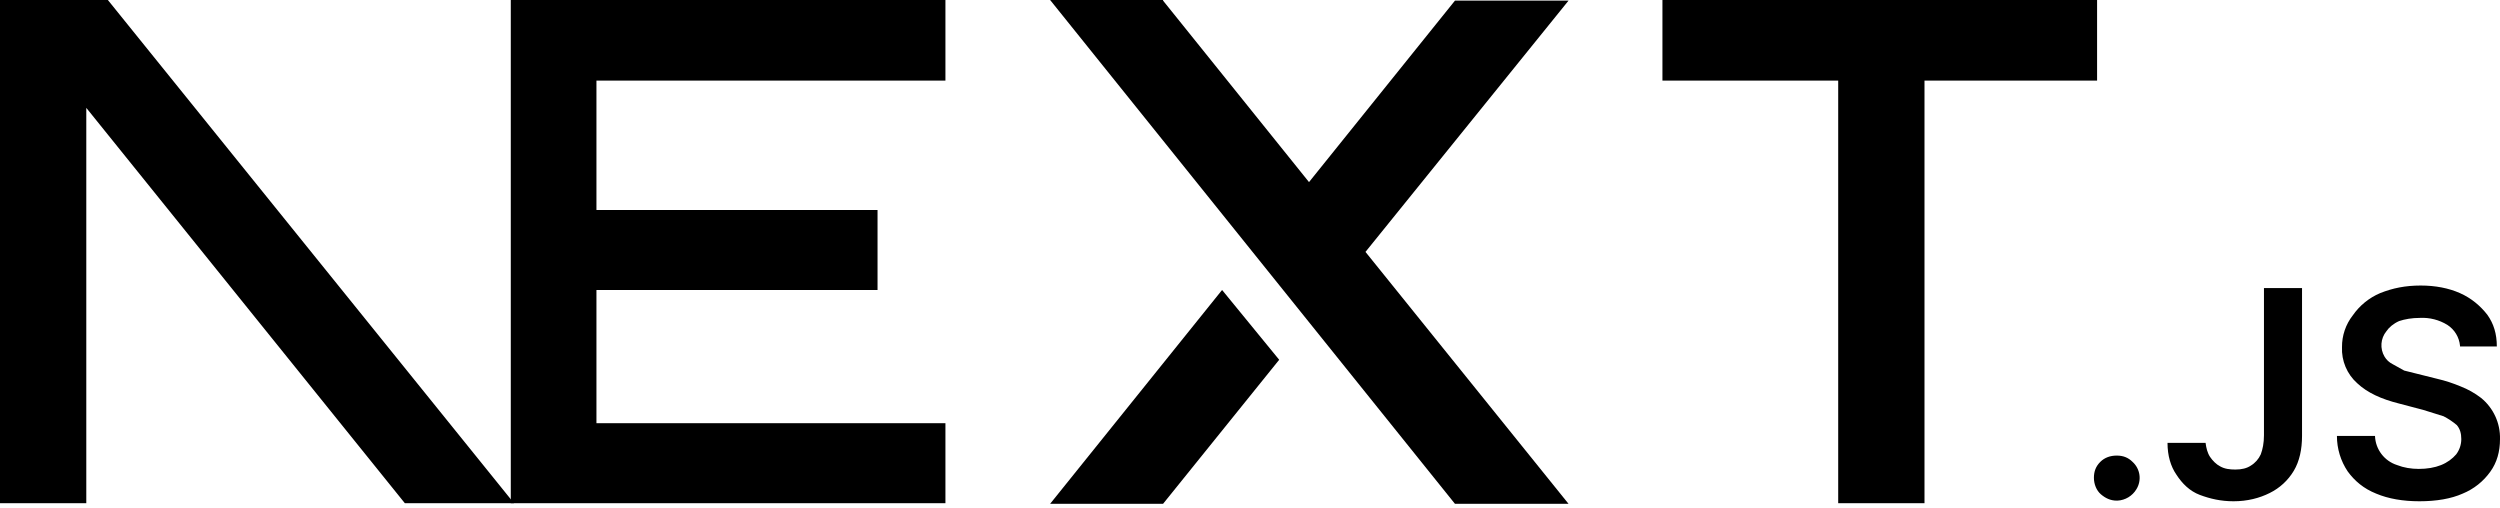
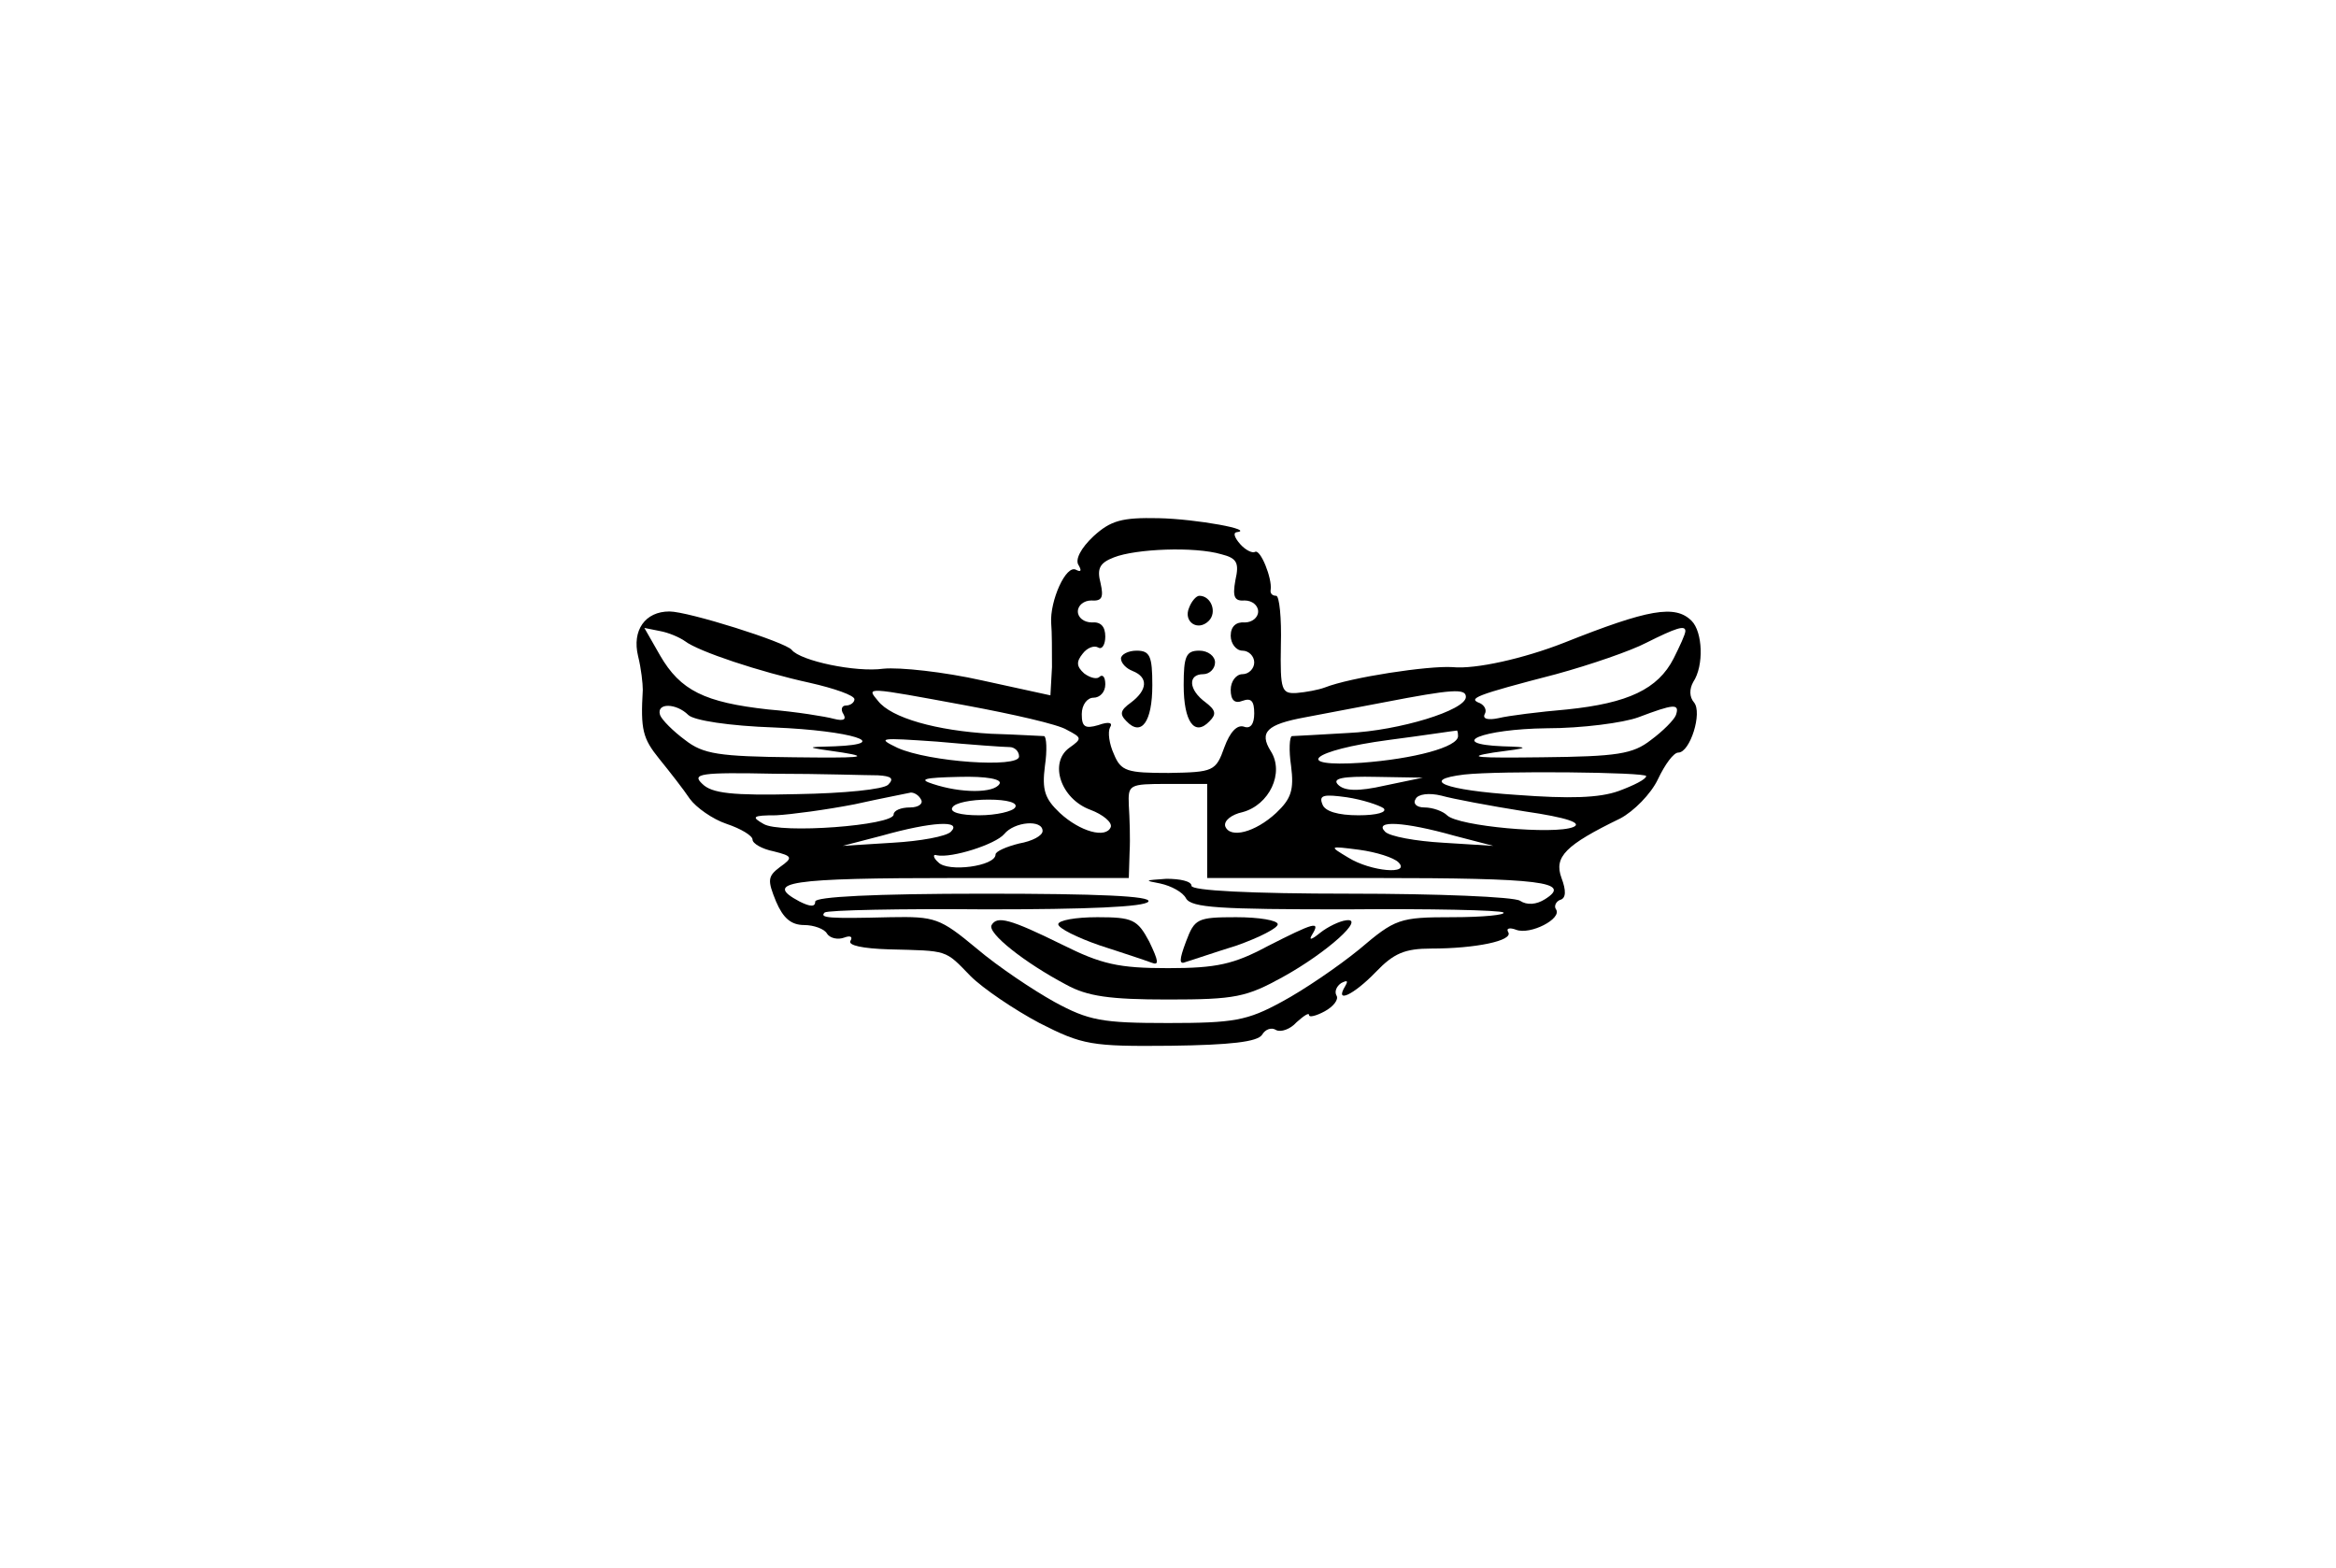
- <svg xmlns="http://www.w3.org/2000/svg" fill="none" viewBox="0 0 394 80">
-   <path fill="#000" d="M262 0h68.5v12.7h-27.2v66.6h-13.6V12.7H262V0ZM149 0v12.7H94v20.4h44.3v12.6H94v21h55v12.6H80.5V0h68.7zm34.3 0h-17.8l63.8 79.4h17.9l-32-39.7 32-39.6h-17.9l-23 28.6-23-28.6zm18.3 56.7-9-11-27.1 33.7h17.8l18.3-22.7z" />
-   <path fill="#000" d="M81 79.3 17 0H0v79.3h13.6V17l50.2 62.3H81Zm252.6-.4c-1 0-1.8-.4-2.5-1s-1.1-1.6-1.1-2.6.3-1.8 1-2.5 1.6-1 2.6-1 1.8.3 2.5 1a3.4 3.4 0 0 1 .6 4.3 3.7 3.7 0 0 1-3 1.8zm23.2-33.5h6v23.3c0 2.1-.4 4-1.3 5.5a9.1 9.1 0 0 1-3.8 3.5c-1.6.8-3.5 1.3-5.7 1.3-2 0-3.7-.4-5.3-1s-2.8-1.8-3.7-3.2c-.9-1.3-1.4-3-1.4-5h6c.1.8.3 1.6.7 2.2s1 1.2 1.6 1.5c.7.4 1.5.5 2.4.5 1 0 1.8-.2 2.4-.6a4 4 0 0 0 1.6-1.8c.3-.8.5-1.8.5-3V45.5zm30.9 9.1a4.4 4.4 0 0 0-2-3.3 7.5 7.5 0 0 0-4.3-1.1c-1.3 0-2.4.2-3.3.5-.9.4-1.6 1-2 1.6a3.5 3.5 0 0 0-.3 4c.3.5.7.9 1.3 1.2l1.8 1 2 .5 3.2.8c1.3.3 2.5.7 3.7 1.2a13 13 0 0 1 3.2 1.8 8.1 8.1 0 0 1 3 6.5c0 2-.5 3.7-1.5 5.1a10 10 0 0 1-4.4 3.5c-1.8.8-4.1 1.2-6.8 1.2-2.6 0-4.9-.4-6.8-1.2-2-.8-3.4-2-4.5-3.5a10 10 0 0 1-1.7-5.6h6a5 5 0 0 0 3.5 4.6c1 .4 2.2.6 3.4.6 1.3 0 2.5-.2 3.5-.6 1-.4 1.8-1 2.4-1.7a4 4 0 0 0 .8-2.4c0-.9-.2-1.6-.7-2.2a11 11 0 0 0-2.1-1.4l-3.2-1-3.8-1c-2.8-.7-5-1.7-6.6-3.2a7.2 7.2 0 0 1-2.4-5.7 8 8 0 0 1 1.7-5 10 10 0 0 1 4.3-3.5c2-.8 4-1.2 6.4-1.2 2.3 0 4.4.4 6.2 1.2 1.8.8 3.2 2 4.3 3.4 1 1.4 1.5 3 1.5 5h-5.8z" />
+ <svg xmlns="http://www.w3.org/2000/svg" version="1.0" width="298pt" height="200pt" viewBox="0 0 298 200" preserveAspectRatio="xMidYMid meet">
+   <g transform="translate(0,200) scale(0.1,-0.1)" fill="#000000" stroke="none">
+     <path d="M1395 1316 c-16 -15 -24 -30 -19 -37 4 -7 3 -9 -3 -6 -13 8 -34 -40 -32 -68 1 -11 1 -36 1 -56 l-2 -36 -87 19 c-49 11 -105 17 -126 15 -35 -5 -106 10 -117 24 -8 10 -132 49 -156 49 -31 0 -48 -24 -40 -57 4 -16 6 -35 6 -43 -3 -51 0 -62 21 -88 13 -16 31 -39 39 -51 8 -11 29 -26 47 -32 18 -6 33 -15 33 -20 0 -5 12 -12 27 -15 24 -6 25 -8 8 -20 -16 -12 -16 -17 -5 -44 9 -21 19 -30 36 -30 12 0 26 -5 29 -11 4 -6 14 -8 22 -5 8 3 11 1 8 -4 -4 -6 16 -10 49 -11 76 -2 71 0 104 -34 16 -16 56 -43 88 -60 55 -28 66 -30 167 -29 77 1 111 5 117 14 4 7 12 10 18 6 6 -3 18 1 26 10 9 8 16 13 16 9 0 -3 9 -1 20 5 11 6 18 15 15 20 -3 5 0 12 6 16 8 4 9 3 5 -4 -14 -23 11 -11 39 18 23 24 37 30 71 30 56 0 105 10 98 21 -3 5 2 6 10 3 18 -7 59 14 51 26 -3 4 0 10 5 12 8 2 8 12 2 28 -10 27 5 42 75 76 17 9 39 31 48 50 9 19 20 34 26 34 15 0 31 51 20 64 -6 7 -6 17 -1 26 14 21 12 64 -2 78 -21 21 -55 15 -163 -28 -51 -20 -113 -34 -142 -31 -31 2 -130 -13 -163 -26 -8 -3 -24 -6 -36 -7 -19 -1 -21 3 -20 61 1 35 -2 63 -6 63 -5 0 -8 3 -7 8 2 14 -13 52 -20 48 -3 -2 -12 2 -19 10 -7 8 -9 14 -5 15 26 3 -51 17 -99 18 -47 1 -61 -3 -83 -23z m163 -23 c20 -5 23 -11 18 -33 -4 -22 -1 -27 12 -26 9 0 17 -6 17 -14 0 -8 -8 -14 -17 -14 -11 1 -18 -5 -18 -17 0 -10 7 -19 15 -19 8 0 15 -7 15 -15 0 -8 -7 -15 -15 -15 -8 0 -15 -9 -15 -20 0 -13 5 -18 15 -14 11 4 15 0 15 -16 0 -14 -5 -20 -13 -17 -9 3 -18 -7 -25 -26 -11 -31 -14 -32 -71 -33 -53 0 -61 2 -70 24 -6 13 -8 28 -5 34 4 6 -1 8 -15 3 -17 -5 -21 -2 -21 14 0 12 7 21 15 21 8 0 15 7 15 17 0 9 -3 13 -7 10 -3 -4 -12 -2 -20 4 -10 9 -10 15 -2 25 6 8 15 11 20 8 5 -3 9 4 9 14 0 13 -6 19 -17 18 -10 0 -18 6 -18 14 0 8 8 14 17 14 14 -1 16 4 12 22 -5 19 -1 26 17 33 28 11 103 14 137 4z m-684 -111 c17 -13 95 -39 159 -53 31 -7 57 -16 57 -21 0 -4 -5 -8 -11 -8 -5 0 -7 -5 -3 -11 4 -7 0 -9 -12 -6 -11 3 -48 9 -84 12 -81 9 -112 24 -138 69 l-20 35 20 -4 c11 -2 25 -8 32 -13z m1276 13 c0 -4 -7 -19 -15 -35 -20 -39 -58 -57 -136 -65 -35 -3 -75 -8 -87 -11 -14 -3 -21 -1 -18 5 3 5 0 11 -6 14 -16 6 -7 10 97 37 44 12 96 30 115 40 38 19 50 23 50 15z m-917 -95 c59 -11 117 -24 128 -31 19 -10 20 -11 3 -23 -26 -19 -11 -65 27 -79 16 -6 28 -16 26 -22 -6 -15 -39 -6 -65 18 -19 18 -23 29 -19 60 3 20 2 37 -1 38 -4 0 -34 2 -68 3 -69 4 -127 20 -144 42 -15 18 -17 18 113 -6z m637 11 c0 -17 -85 -43 -150 -46 -36 -2 -68 -4 -72 -4 -3 -1 -4 -18 -1 -38 4 -31 0 -42 -19 -60 -27 -25 -59 -33 -65 -17 -2 7 8 15 22 18 34 9 54 50 36 78 -15 24 -5 34 44 43 17 3 62 12 100 19 88 17 105 18 105 7z m-992 -23 c7 -7 52 -14 110 -16 98 -4 152 -21 77 -24 -39 -1 -39 -1 10 -8 37 -6 20 -7 -62 -6 -96 1 -116 4 -139 22 -15 11 -30 26 -32 32 -5 16 21 15 36 0z m1260 0 c-2 -6 -17 -21 -32 -32 -23 -18 -43 -21 -139 -22 -82 -1 -99 0 -62 6 47 6 48 7 12 8 -73 3 -26 22 56 23 45 0 98 7 117 14 45 17 53 18 48 3z m-278 -27 c0 -14 -56 -29 -123 -34 -90 -6 -64 16 34 29 46 6 85 12 87 12 1 1 2 -2 2 -7z m-572 -14 c6 0 12 -5 12 -12 0 -15 -115 -7 -155 11 -27 13 -23 13 50 8 44 -4 86 -7 93 -7z m-168 -36 c17 -1 21 -4 13 -12 -6 -6 -56 -11 -116 -12 -83 -2 -109 1 -121 13 -14 13 -3 15 92 13 59 0 118 -2 132 -2z m980 -1 c0 -4 -16 -12 -35 -19 -25 -9 -63 -10 -130 -5 -92 6 -125 19 -67 26 46 5 232 3 232 -2z m-825 -10 c-7 -12 -49 -12 -85 0 -19 6 -11 8 33 9 36 1 56 -3 52 -9z m492 -2 c-35 -8 -52 -7 -60 1 -8 8 5 11 49 10 l59 -1 -48 -10z m-227 -58 l0 -60 213 0 c213 0 253 -5 218 -27 -11 -7 -23 -8 -32 -2 -8 5 -105 9 -216 9 -129 0 -203 4 -203 10 0 6 -15 9 -32 9 -28 -2 -29 -2 -8 -6 14 -3 29 -11 33 -19 7 -12 43 -14 204 -14 107 1 197 -1 201 -4 3 -3 -26 -6 -65 -6 -68 0 -73 -2 -119 -41 -27 -22 -71 -52 -99 -67 -44 -24 -61 -27 -145 -27 -84 0 -101 3 -145 27 -27 15 -72 45 -99 68 -47 39 -53 41 -110 40 -79 -2 -91 -1 -84 6 4 3 96 5 206 4 128 0 203 3 207 10 4 7 -64 10 -209 10 -142 0 -216 -4 -216 -10 0 -7 -6 -7 -20 0 -47 25 -14 30 200 30 l220 0 1 33 c1 17 0 44 -1 60 -1 26 0 27 49 27 l51 0 0 -60z m-365 40 c3 -5 -3 -10 -14 -10 -12 0 -21 -4 -21 -9 0 -14 -145 -25 -166 -12 -16 9 -14 11 16 11 19 1 64 7 100 14 36 8 68 14 72 15 4 0 10 -3 13 -9z m590 -11 c5 -5 -8 -9 -32 -9 -26 0 -43 5 -46 14 -5 12 2 13 31 9 20 -3 41 -10 47 -14z m180 -4 c55 -8 74 -15 62 -20 -24 -10 -147 1 -161 15 -5 5 -18 10 -29 10 -10 0 -15 5 -11 11 3 6 17 8 33 4 14 -4 62 -13 106 -20z m-650 5 c-3 -5 -24 -10 -46 -10 -24 0 -38 4 -34 10 3 6 24 10 46 10 24 0 38 -4 34 -10z m-82 -31 c-6 -6 -39 -12 -74 -14 l-64 -4 50 13 c64 18 103 20 88 5z m117 1 c0 -6 -13 -13 -30 -16 -16 -4 -30 -10 -30 -14 0 -15 -61 -23 -73 -10 -7 6 -7 11 -2 9 19 -4 75 14 86 27 13 16 49 19 49 4z m525 -6 l50 -13 -64 4 c-35 2 -68 8 -74 14 -15 15 24 13 88 -5z m-71 -34 c16 -16 -35 -12 -64 6 -25 15 -25 15 14 10 22 -3 44 -10 50 -16z" />
+     <path d="M1517 1225 c-8 -18 11 -31 25 -17 11 11 3 32 -12 32 -4 0 -10 -7 -13 -15z" />
+     <path d="M1430 1160 c0 -6 7 -13 15 -16 20 -8 19 -24 -2 -40 -14 -10 -15 -15 -6 -24 19 -20 33 -1 33 46 0 37 -3 44 -20 44 -11 0 -20 -5 -20 -10z" />
+     <path d="M1510 1126 c0 -47 14 -66 33 -46 9 9 8 14 -5 24 -22 16 -23 36 -3 36 8 0 15 7 15 15 0 8 -9 15 -20 15 -17 0 -20 -7 -20 -44z" />
+     <path d="M1265 820 c-6 -10 42 -48 95 -76 27 -15 56 -19 130 -19 86 0 100 3 147 29 56 31 106 76 80 72 -8 -1 -23 -8 -33 -16 -11 -9 -15 -10 -10 -2 11 18 2 15 -57 -15 -43 -23 -65 -28 -127 -28 -63 0 -85 5 -135 30 -67 33 -83 37 -90 25z" />
+     <path d="M1350 821 c0 -5 24 -17 53 -27 28 -9 58 -19 66 -22 10 -4 9 2 -3 27 -15 28 -21 31 -66 31 -28 0 -50 -4 -50 -9z" />
+     <path d="M1513 799 c-9 -24 -9 -30 0 -26 7 2 36 12 65 21 28 10 52 22 52 27 0 5 -24 9 -53 9 -50 0 -53 -2 -64 -31z" />
+   </g>
</svg>
